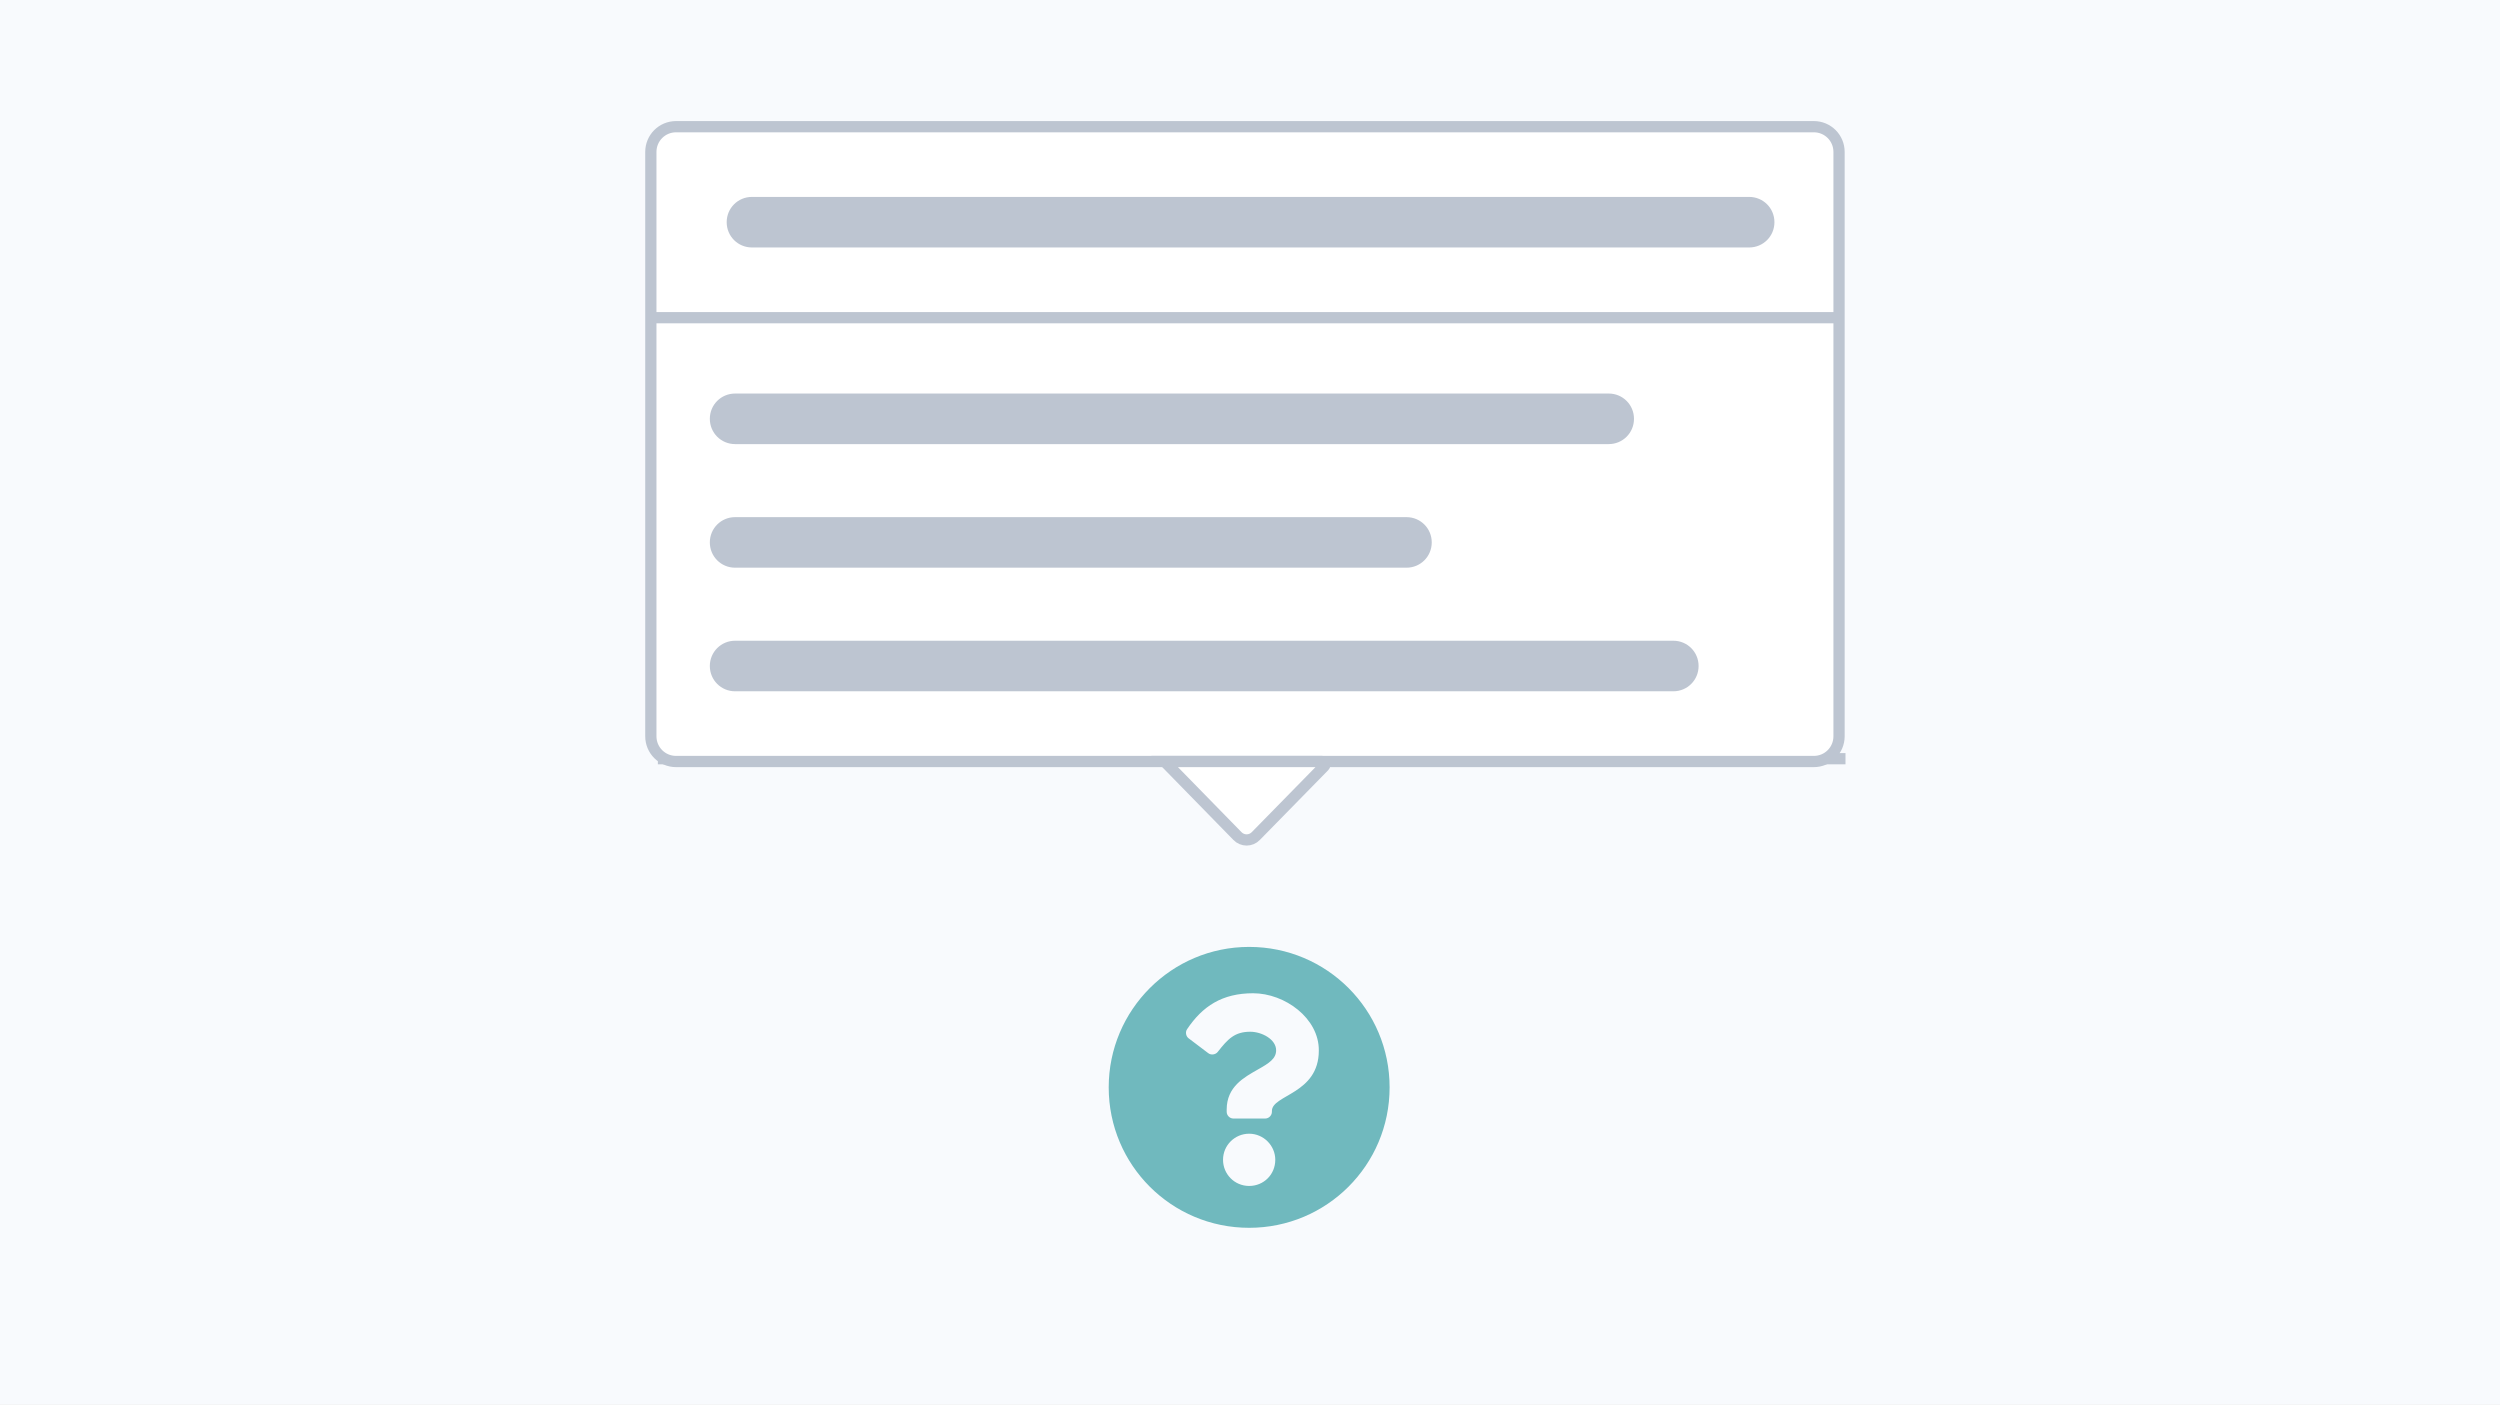
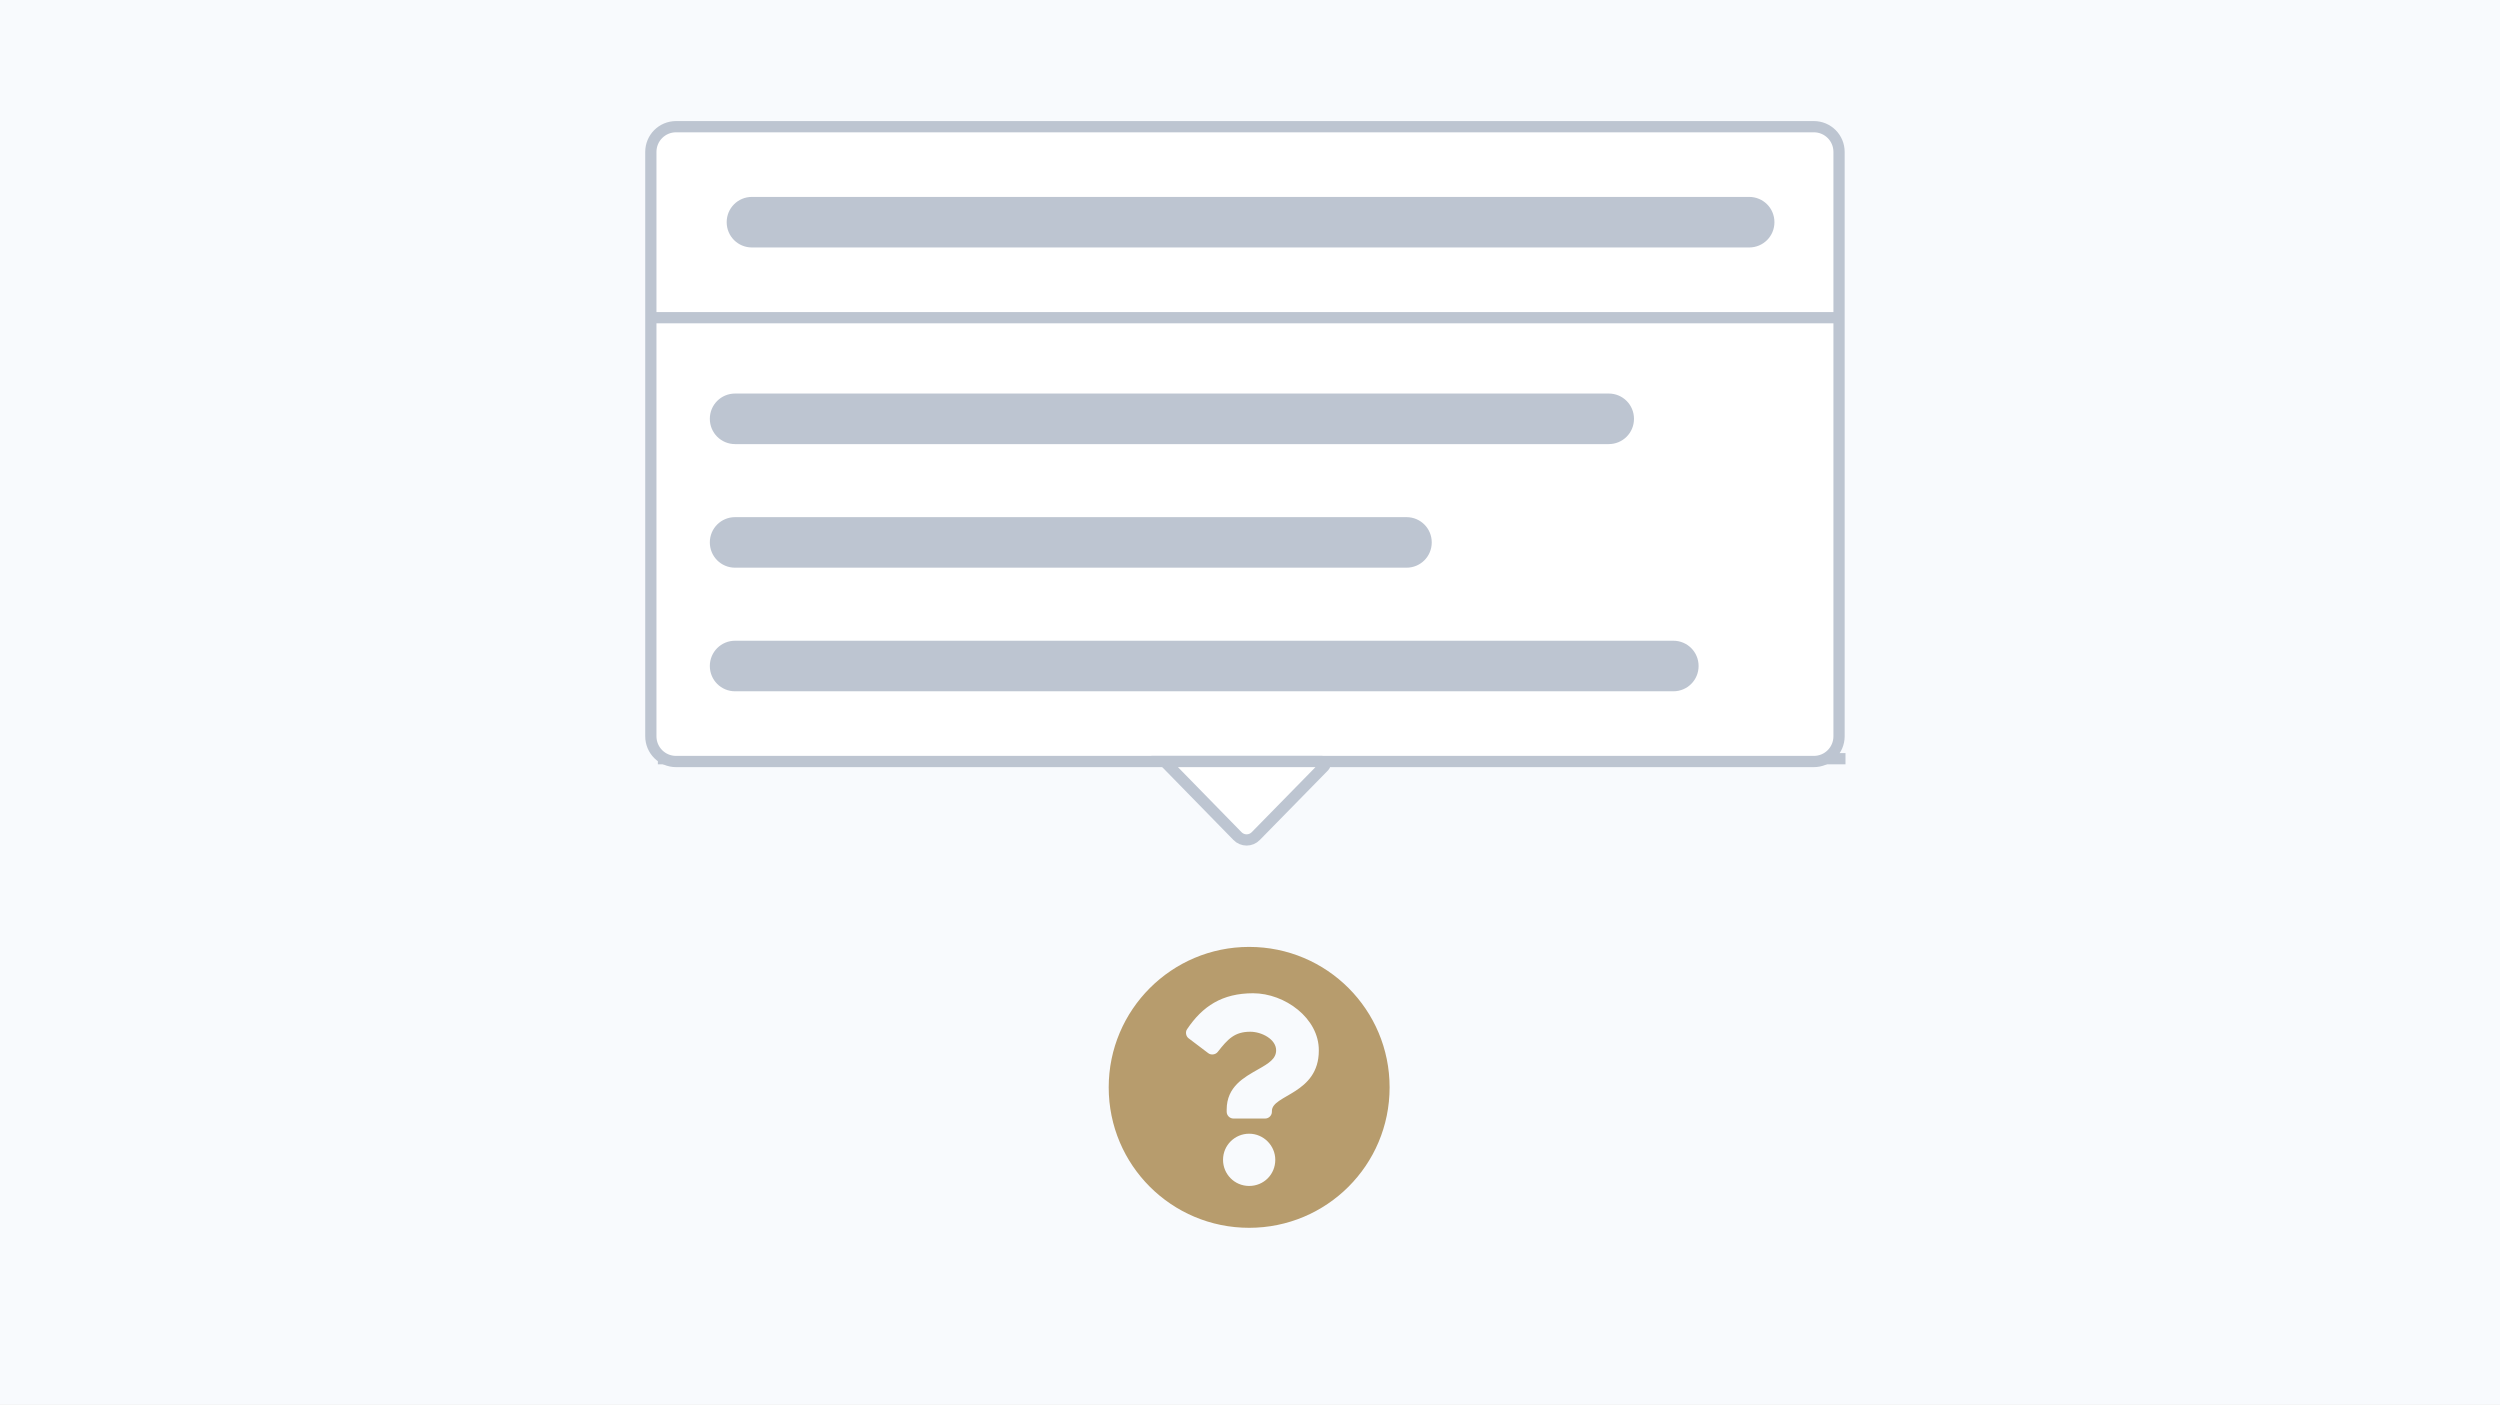
<svg xmlns="http://www.w3.org/2000/svg" width="890" height="500" viewBox="0 0 890 500" fill="none">
  <path d="M890 0H0V500H890V0Z" fill="#F8FAFD" />
-   <path d="M494.7 387.1C494.7 414.8 472.3 437.1 444.7 437.1C417.1 437.1 394.7 414.8 394.7 387.1C394.7 359.5 417.1 337.1 444.7 337.1C472.4 337.1 494.7 359.5 494.7 387.1ZM446.1 353.6C435.1 353.6 428.1 358.2 422.6 366.4C421.9 367.4 422.2 368.9 423.1 369.6L430.1 374.9C431.1 375.7 432.7 375.5 433.5 374.5C437.1 369.9 439.5 367.3 445.1 367.3C449.2 367.3 454.3 370 454.3 373.9C454.3 376.9 451.8 378.5 447.7 380.8C443 383.5 436.7 386.8 436.7 395V395.8C436.7 397.1 437.8 398.2 439.1 398.2H450.4C451.7 398.2 452.8 397.1 452.8 395.8V395.5C452.8 389.7 469.5 389.5 469.5 374C469.6 362.5 457.4 353.6 446.1 353.6ZM444.7 403.6C439.6 403.6 435.4 407.7 435.4 412.9C435.4 418 439.5 422.2 444.7 422.2C449.9 422.2 454 418.1 454 412.9C454 407.8 449.8 403.6 444.7 403.6Z" fill="#70B9BE" />
+   <path d="M494.7 387.1C494.7 414.8 472.3 437.1 444.7 437.1C417.1 437.1 394.7 414.8 394.7 387.1C394.7 359.5 417.1 337.1 444.7 337.1C472.4 337.1 494.7 359.5 494.7 387.1ZM446.1 353.6C435.1 353.6 428.1 358.2 422.6 366.4C421.9 367.4 422.2 368.9 423.1 369.6L430.1 374.9C431.1 375.7 432.7 375.5 433.5 374.5C437.1 369.9 439.5 367.3 445.1 367.3C449.2 367.3 454.3 370 454.3 373.9C454.3 376.9 451.8 378.5 447.7 380.8C443 383.5 436.7 386.8 436.7 395V395.8C436.7 397.1 437.8 398.2 439.1 398.2H450.4C451.7 398.2 452.8 397.1 452.8 395.8V395.5C452.8 389.7 469.5 389.5 469.5 374C469.6 362.5 457.4 353.6 446.1 353.6ZM444.7 403.6C439.6 403.6 435.4 407.7 435.4 412.9C435.4 418 439.5 422.2 444.7 422.2C449.9 422.2 454 418.1 454 412.9C454 407.8 449.8 403.6 444.7 403.6Z" fill="#B79C6D" />
  <path d="M234.2 270.1H657" stroke="#BDC5D1" stroke-width="4" />
  <path d="M269.2 227.1H624.2C629.2 227.1 633.2 231.1 633.2 236.1C633.2 241.1 629.2 245.1 624.2 245.1H269.2C264.2 245.1 260.2 241.1 260.2 236.1C260.2 231.1 264.2 227.1 269.2 227.1Z" fill="#BDC5D1" />
  <path d="M240.7 45.1H645.7C650.7 45.1 654.7 49.1 654.7 54.1V262.1C654.7 267.1 650.7 271.1 645.7 271.1H240.7C235.7 271.1 231.7 267.1 231.7 262.1V54.1C231.7 49.1 235.7 45.1 240.7 45.1Z" fill="white" stroke="#BDC5D1" stroke-width="4" />
  <path d="M232.7 113.1H655.5" stroke="#BDC5D1" stroke-width="4" />
  <path d="M267.7 70.1H622.7C627.7 70.1 631.7 74.1 631.7 79.1C631.7 84.1 627.7 88.1 622.7 88.1H267.7C262.7 88.1 258.7 84.1 258.7 79.1C258.7 74.1 262.7 70.1 267.7 70.1Z" fill="#BDC5D1" />
  <path d="M261.7 140.1H572.7C577.7 140.1 581.7 144.1 581.7 149.1C581.7 154.1 577.7 158.1 572.7 158.1H261.7C256.7 158.1 252.7 154.1 252.7 149.1C252.7 144.1 256.7 140.1 261.7 140.1Z" fill="#BDC5D1" />
  <path d="M261.7 184.1H500.7C505.7 184.1 509.7 188.1 509.7 193.1C509.7 198.1 505.7 202.1 500.7 202.1H261.7C256.7 202.1 252.7 198.1 252.7 193.1C252.7 188.1 256.7 184.1 261.7 184.1Z" fill="#BDC5D1" />
  <path d="M261.7 228.1H595.7C600.7 228.1 604.7 232.1 604.7 237.1C604.7 242.1 600.7 246.1 595.7 246.1H261.7C256.7 246.1 252.7 242.1 252.7 237.1C252.7 232.1 256.7 228.1 261.7 228.1Z" fill="#BDC5D1" />
  <path d="M440.5 297.6L414.6 271.1H470.7C471.6 271.1 472 272.2 471.4 272.8L447.1 297.6C445.3 299.5 442.3 299.5 440.5 297.6Z" fill="white" stroke="#BDC5D1" stroke-width="4" />
</svg>
